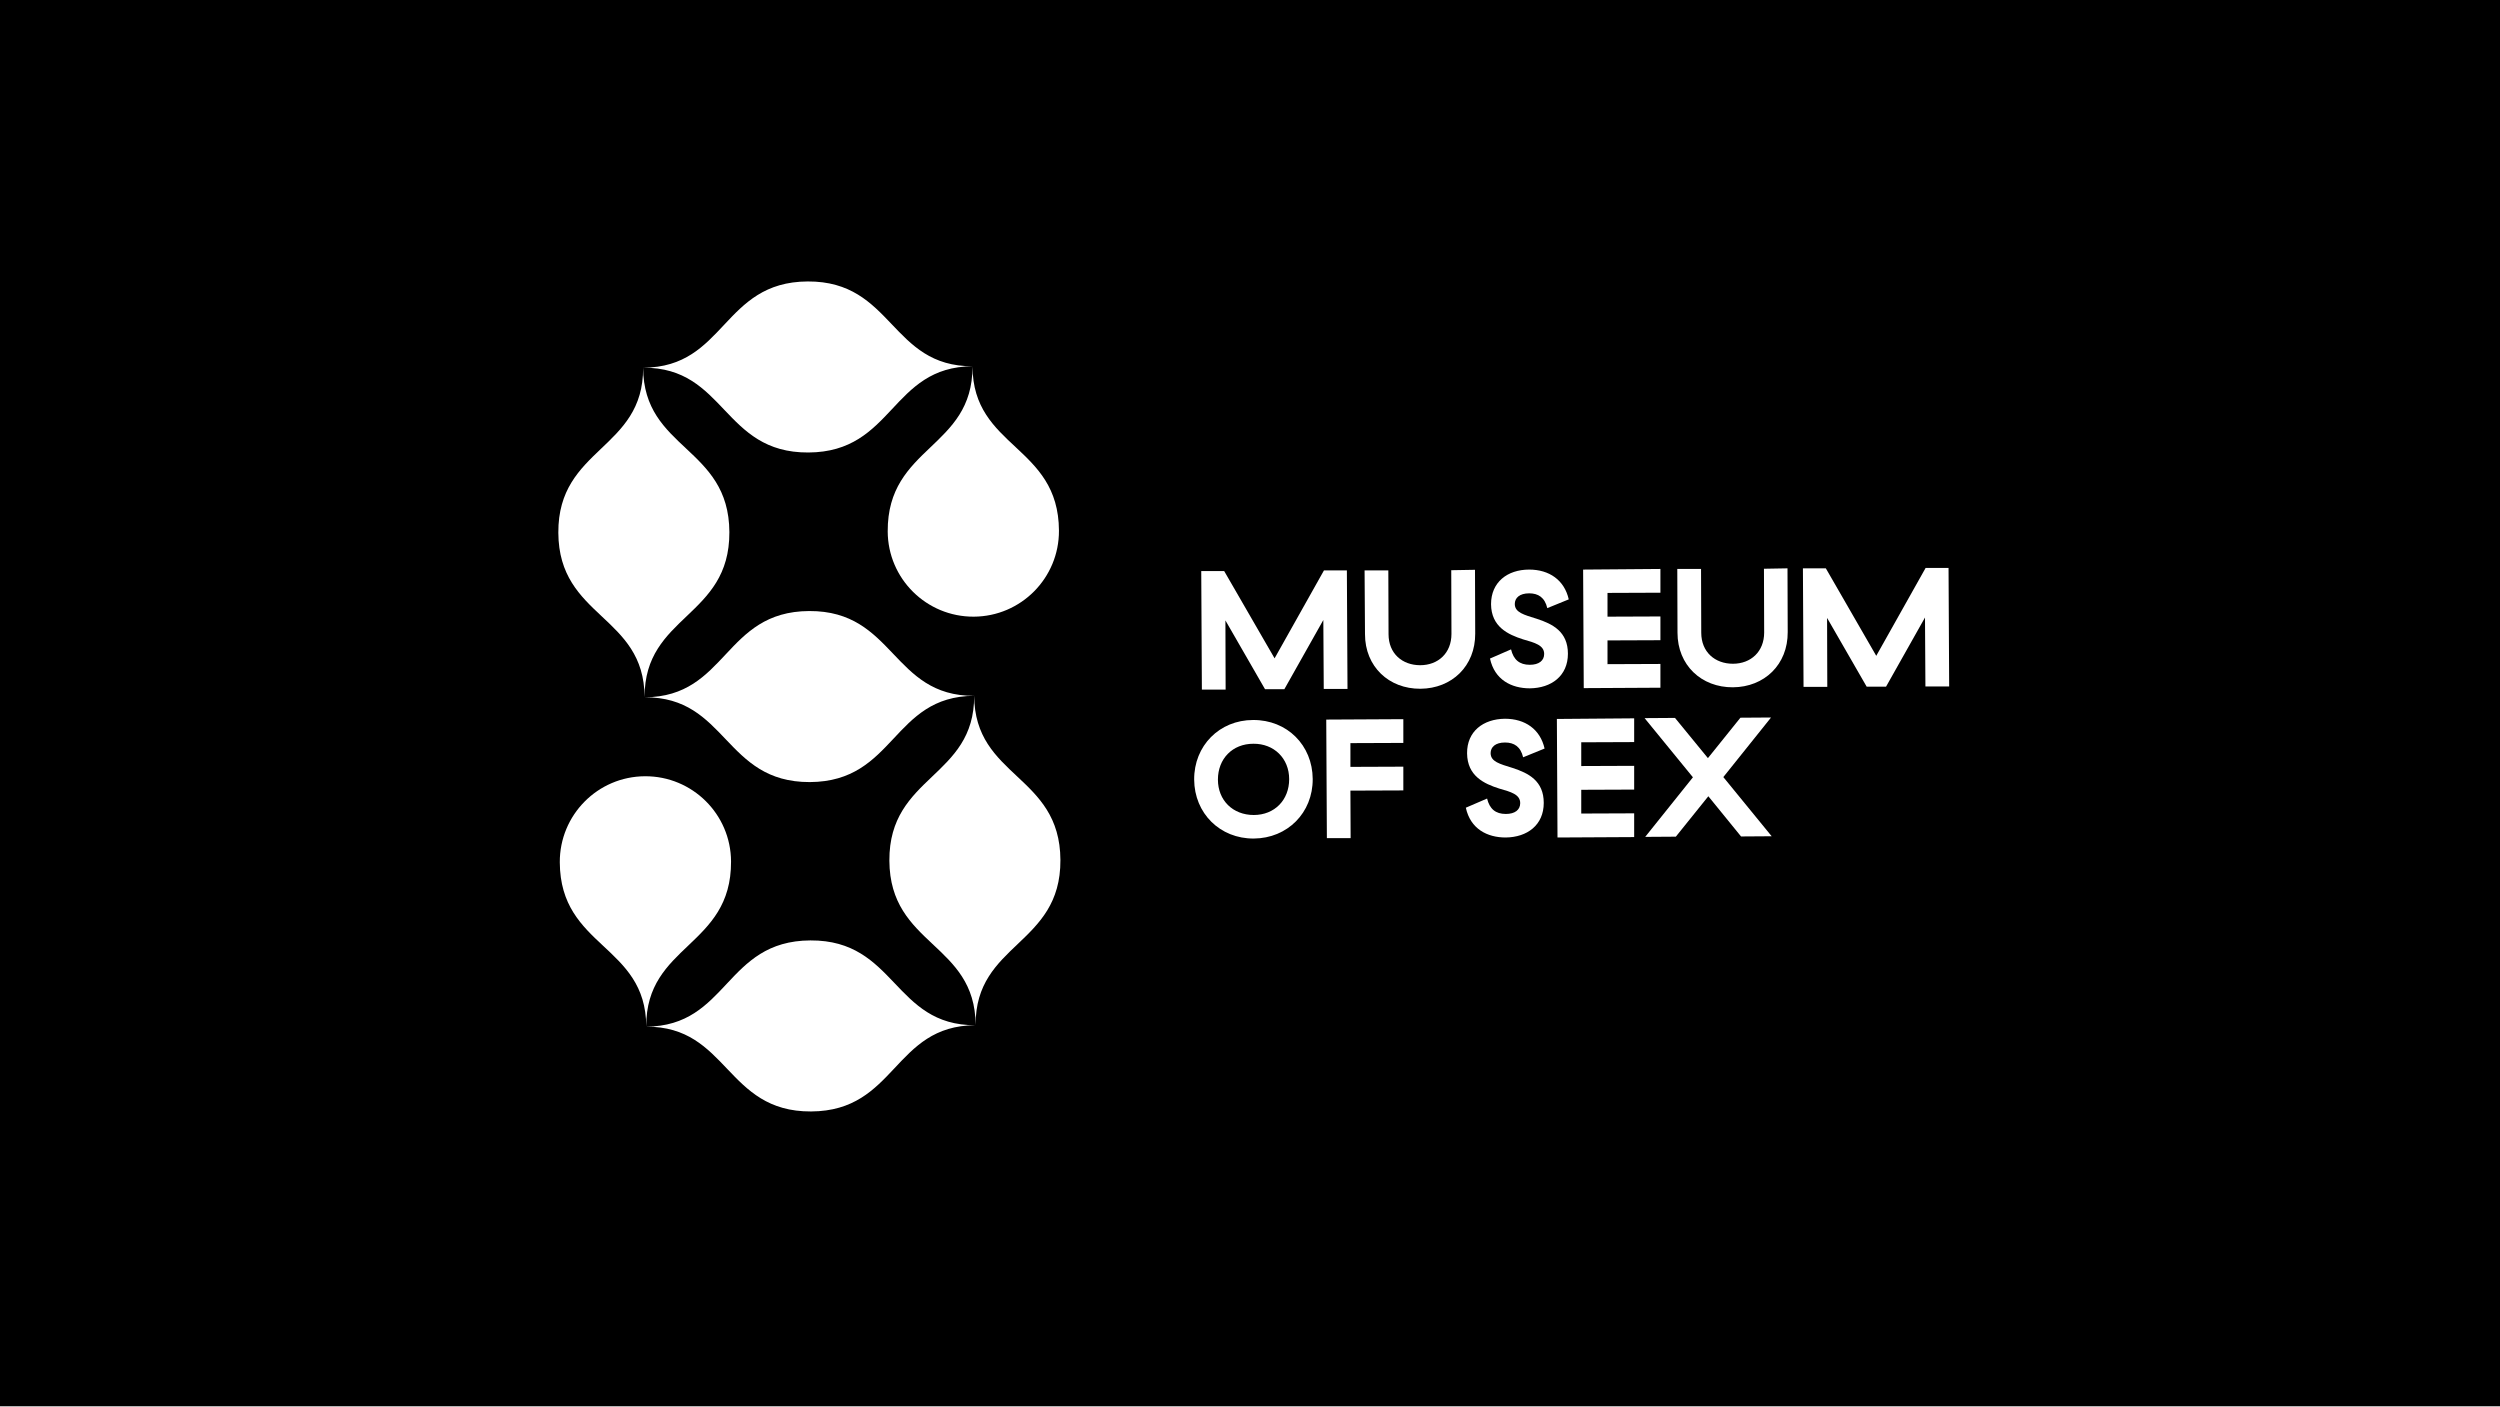
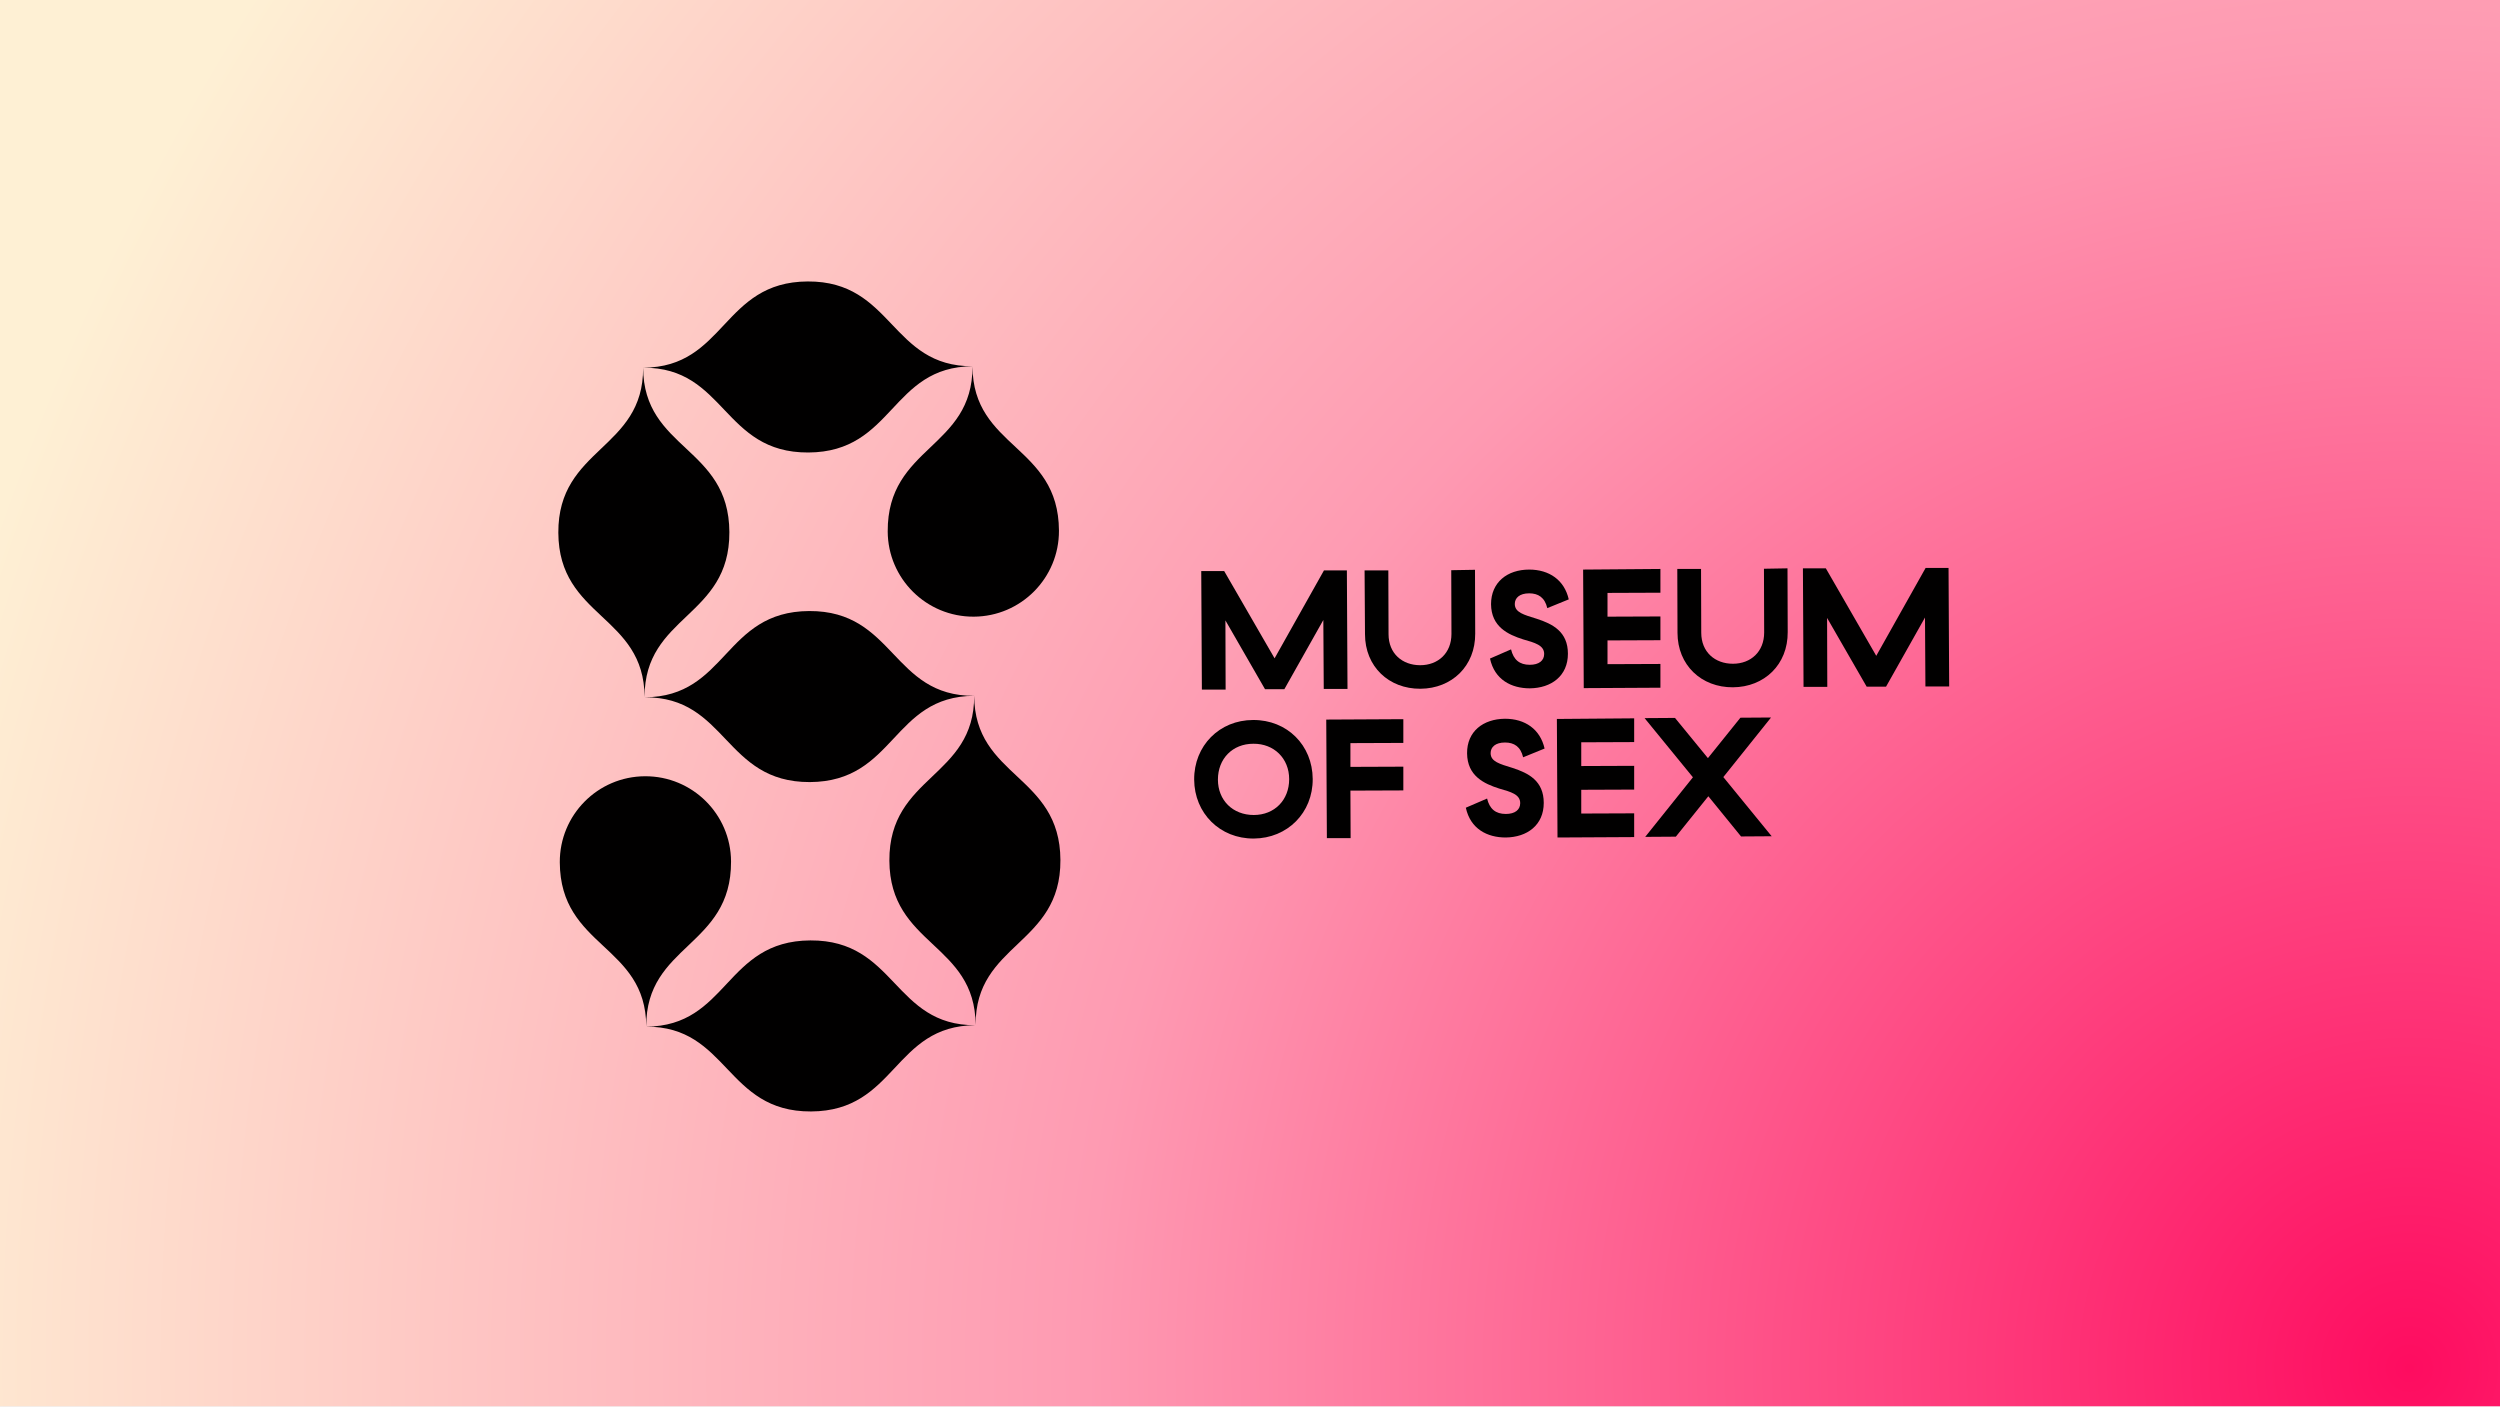
<svg xmlns="http://www.w3.org/2000/svg" version="1.1" id="Layer_1" x="0px" y="0px" viewBox="0 0 1200 675" style="enable-background:new 0 0 1200 675;" xml:space="preserve">
  <style type="text/css">
- 	.st0{fill:#FFFFFF;}
+ 	.st0{fill:url(#SVGID_1_);}
+ 	.st1{fill:#010000;}
</style>
-   <rect width="1200" height="675" />
-   <path class="st0" d="M388,217.2c41.1-0.2,39.4-41.2,78.9-41.4c-39.5,0.2-38.2-40.9-79.2-40.7s-39.4,41.2-78.9,41.4  C348.3,176.3,346.9,217.4,388,217.2z" />
-   <path class="st0" d="M350.1,255.4c-0.2-41.1-41.2-39.4-41.4-78.9c0.2,39.5-40.9,38.2-40.7,79.2s41.2,39.4,41.4,78.9  C309.3,295.1,350.3,296.5,350.1,255.4z" />
-   <path class="st0" d="M509,412.8c-0.2-41.1-41.2-39.4-41.4-78.9c0.2,39.5-40.9,38.2-40.7,79.2s41.2,39.4,41.4,78.9  C468.1,452.5,509.2,453.9,509,412.8z" />
-   <path class="st0" d="M388.7,375.4c41.1-0.2,39.4-41.2,78.9-41.4c-39.5,0.2-38.2-40.9-79.2-40.7s-39.3,41.2-78.9,41.4  C349,334.5,347.6,375.5,388.7,375.4z" />
-   <path class="st0" d="M508.3,254.7c0.1,22.7-18.2,41.2-40.9,41.3c-22.7,0.1-41.2-18.2-41.3-40.9l0,0c-0.2-41.1,40.8-39.7,40.7-79.2  C467,215.3,508.1,213.6,508.3,254.7" />
-   <path class="st0" d="M389,451.4c-41.1,0.2-39.4,41.2-78.9,41.4c39.5-0.2,38.2,40.9,79.2,40.7s39.4-41.2,78.9-41.4  C428.8,492.3,430.1,451.2,389,451.4z" />
-   <path class="st0" d="M268.7,413.9c-0.1-22.7,18.2-41.2,40.9-41.3s41.2,18.2,41.3,40.9c0.2,41.1-40.9,39.7-40.7,79.2  C310,453.3,268.9,455,268.7,413.9" />
-   <path class="st0" d="M588.3,331l-11.4,0l-0.3-56.9l11,0l24.2,41.9l23.7-42.2l11,0l0.3,56.9l-11.4,0l-0.2-33.1l-18.7,33.2h-9.3  l-19-33L588.3,331z" />
-   <path class="st0" d="M708,273.5l0.1,30.6c0.1,15.6-11.2,26.4-26.3,26.5s-26.6-10.6-26.6-26.2l-0.2-30.6l11.4,0l0.1,30.6  c0,9.3,6.6,14.9,15.2,14.9s15-5.8,15-15l-0.1-30.6L708,273.5z" />
-   <path class="st0" d="M734,273.4c9.6,0,16.9,5,19,14.3l-10.3,4.2c-1.2-5.1-4.3-7.1-8.7-7.1c-4.6,0-6.9,2.2-6.9,5.1  c0,4.1,4.4,5.2,10.5,7.1c7.7,2.5,15,6.2,15,16.8s-7.9,16.5-18.3,16.6c-8.8,0-16.9-4.1-19.1-14.3l10.1-4.4c1.2,5,4.1,7.4,9,7.4  c4.4,0,6.9-2,6.9-5.2c0-4.2-4.5-5.4-10.1-7c-7.2-2.3-15.3-6-15.4-16.9C715.7,279.5,723.5,273.4,734,273.4z" />
-   <path class="st0" d="M797,273.1l0,11.4l-25.4,0.1l0,11.4l25.4-0.1l0,11.4l-25.4,0.1l0,11.4l25.4-0.1l0,11.4l-36.8,0.2l-0.3-56.9  L797,273.1z" />
-   <path class="st0" d="M858,272.8l0.1,30.6c0.1,15.6-11.2,26.4-26.3,26.5s-26.6-10.6-26.6-26.2l-0.1-30.6l11.4,0l0.1,30.6  c0,9.3,6.6,14.9,15.2,14.9s15-5.8,15-15l-0.1-30.6L858,272.8z" />
-   <path class="st0" d="M877.1,329.7l-11.4,0l-0.3-56.9l11,0l24.2,42l23.7-42.2l11,0l0.3,56.9l-11.4,0l-0.2-33.1l-18.7,33.2h-9.3  l-19-33L877.1,329.7z" />
-   <path class="st0" d="M601.5,345.6c16.3-0.1,28.5,12.1,28.6,28.3s-12.1,28.5-28.3,28.6s-28.5-12.1-28.6-28.3S585.3,345.6,601.5,345.6  z M601.6,357c-10,0-17,7.2-17,17.2s7.2,17,17.2,17s17-7.2,17-17.2S611.5,356.9,601.6,357L601.6,357z" />
-   <path class="st0" d="M673.6,345.2l0,11.4l-25.4,0.1l0,11.4l25.4-0.1l0,11.4l-25.4,0.1l0.1,22.8l-11.4,0l-0.3-56.9L673.6,345.2z" />
-   <path class="st0" d="M722.4,345c9.6,0,16.9,5,19,14.3l-10.3,4.2c-1.2-5.1-4.3-7.1-8.7-7.1c-4.6,0-6.9,2.2-6.9,5.1  c0,4.1,4.4,5.2,10.5,7.1c7.7,2.5,15,6.2,15,16.8s-7.9,16.5-18.3,16.6c-8.8,0-16.9-4.1-19.1-14.3l10.2-4.4c1.2,5,4.1,7.4,9,7.4  c4.4,0,6.9-2,6.9-5.2c0-4.2-4.5-5.4-10.1-7c-7.2-2.3-15.3-6-15.4-16.9C704.1,351.1,711.9,345.1,722.4,345z" />
-   <path class="st0" d="M784.4,344.8l0,11.4l-25.4,0.1l0,11.4l25.4-0.1l0,11.4l-25.4,0.1l0,11.4l25.4-0.1l0,11.4l-36.8,0.2l-0.3-56.9  L784.4,344.8z" />
-   <path class="st0" d="M789.7,401.7l22.9-28.6l-23.2-28.4l14.6-0.1l15.8,19.3l15.6-19.4l14.7-0.1l-22.9,28.6l23.2,28.4l-14.7,0.1  L820,382.2l-15.6,19.4L789.7,401.7z" />
+   <radialGradient id="SVGID_1_" cx="1156.505" cy="656.766" r="1227.728" gradientUnits="userSpaceOnUse">
+     <stop offset="0" style="stop-color:#FE0C60" />
+     <stop offset="0.517" style="stop-color:#FE9AB2" />
+     <stop offset="1" style="stop-color:#FEF0D4" />
+   </radialGradient>
+   <rect class="st0" width="1200" height="675" />
+   <path class="st1" d="M388,217.2c41.1-0.2,39.4-41.2,78.9-41.4c-39.5,0.2-38.2-40.9-79.2-40.7s-39.4,41.2-78.9,41.4  C348.3,176.3,346.9,217.4,388,217.2z" />
+   <path class="st1" d="M350.1,255.4c-0.2-41.1-41.2-39.4-41.4-78.9c0.2,39.5-40.9,38.2-40.7,79.2s41.2,39.4,41.4,78.9  C309.3,295.1,350.3,296.5,350.1,255.4z" />
+   <path class="st1" d="M509,412.8c-0.2-41.1-41.2-39.4-41.4-78.9c0.2,39.5-40.9,38.2-40.7,79.2s41.2,39.4,41.4,78.9  C468.1,452.5,509.2,453.9,509,412.8z" />
+   <path class="st1" d="M388.7,375.4c41.1-0.2,39.4-41.2,78.9-41.4c-39.5,0.2-38.2-40.9-79.2-40.7s-39.3,41.2-78.9,41.4  C349,334.5,347.6,375.5,388.7,375.4z" />
+   <path class="st1" d="M508.3,254.7c0.1,22.7-18.2,41.2-40.9,41.3c-22.7,0.1-41.2-18.2-41.3-40.9l0,0c-0.2-41.1,40.8-39.7,40.7-79.2  C467,215.3,508.1,213.6,508.3,254.7" />
+   <path class="st1" d="M389,451.4c-41.1,0.2-39.4,41.2-78.9,41.4c39.5-0.2,38.2,40.9,79.2,40.7s39.4-41.2,78.9-41.4  C428.8,492.3,430.1,451.2,389,451.4z" />
+   <path class="st1" d="M268.7,413.9c-0.1-22.7,18.2-41.2,40.9-41.3s41.2,18.2,41.3,40.9c0.2,41.1-40.9,39.7-40.7,79.2  C310,453.3,268.9,455,268.7,413.9" />
+   <path class="st1" d="M588.3,331h-11.4l-0.3-56.9h11l24.2,41.9l23.7-42.2h11l0.3,56.9h-11.4l-0.2-33.1l-18.7,33.2h-9.3l-19-33  L588.3,331z" />
+   <path class="st1" d="M708,273.5l0.1,30.6c0.1,15.6-11.2,26.4-26.3,26.5s-26.6-10.6-26.6-26.2l-0.2-30.6h11.4l0.1,30.6  c0,9.3,6.6,14.9,15.2,14.9s15-5.8,15-15l-0.1-30.6L708,273.5z" />
+   <path class="st1" d="M734,273.4c9.6,0,16.9,5,19,14.3l-10.3,4.2c-1.2-5.1-4.3-7.1-8.7-7.1c-4.6,0-6.9,2.2-6.9,5.1  c0,4.1,4.4,5.2,10.5,7.1c7.7,2.5,15,6.2,15,16.8s-7.9,16.5-18.3,16.6c-8.8,0-16.9-4.1-19.1-14.3l10.1-4.4c1.2,5,4.1,7.4,9,7.4  c4.4,0,6.9-2,6.9-5.2c0-4.2-4.5-5.4-10.1-7c-7.2-2.3-15.3-6-15.4-16.9C715.7,279.5,723.5,273.4,734,273.4z" />
+   <path class="st1" d="M797,273.1v11.4l-25.4,0.1V296l25.4-0.1v11.4l-25.4,0.1v11.4l25.4-0.1v11.4l-36.8,0.2l-0.3-56.9L797,273.1z" />
+   <path class="st1" d="M858,272.8l0.1,30.6c0.1,15.6-11.2,26.4-26.3,26.5s-26.6-10.6-26.6-26.2l-0.1-30.6h11.4l0.1,30.6  c0,9.3,6.6,14.9,15.2,14.9s15-5.8,15-15l-0.1-30.6L858,272.8z" />
+   <path class="st1" d="M877.1,329.7h-11.4l-0.3-56.9h11l24.2,42l23.7-42.2h11l0.3,56.9h-11.4l-0.2-33.1l-18.7,33.2H896l-19-33  L877.1,329.7z" />
+   <path class="st1" d="M601.5,345.6c16.3-0.1,28.5,12.1,28.6,28.3s-12.1,28.5-28.3,28.6s-28.5-12.1-28.6-28.3S585.3,345.6,601.5,345.6  z M601.6,357c-10,0-17,7.2-17,17.2s7.2,17,17.2,17s17-7.2,17-17.2S611.5,356.9,601.6,357L601.6,357z" />
+   <path class="st1" d="M673.6,345.2v11.4l-25.4,0.1v11.4l25.4-0.1v11.4l-25.4,0.1l0.1,22.8h-11.4l-0.3-56.9L673.6,345.2z" />
+   <path class="st1" d="M722.4,345c9.6,0,16.9,5,19,14.3l-10.3,4.2c-1.2-5.1-4.3-7.1-8.7-7.1c-4.6,0-6.9,2.2-6.9,5.1  c0,4.1,4.4,5.2,10.5,7.1c7.7,2.5,15,6.2,15,16.8s-7.9,16.5-18.3,16.6c-8.8,0-16.9-4.1-19.1-14.3l10.2-4.4c1.2,5,4.1,7.4,9,7.4  c4.4,0,6.9-2,6.9-5.2c0-4.2-4.5-5.4-10.1-7c-7.2-2.3-15.3-6-15.4-16.9C704.1,351.1,711.9,345.1,722.4,345z" />
+   <path class="st1" d="M784.4,344.8v11.4l-25.4,0.1v11.4l25.4-0.1V379l-25.4,0.1v11.4l25.4-0.1v11.4l-36.8,0.2l-0.3-56.9L784.4,344.8z  " />
+   <path class="st1" d="M789.7,401.7l22.9-28.6l-23.2-28.4l14.6-0.1l15.8,19.3l15.6-19.4l14.7-0.1L827.2,373l23.2,28.4l-14.7,0.1  L820,382.2l-15.6,19.4L789.7,401.7z" />
</svg>
